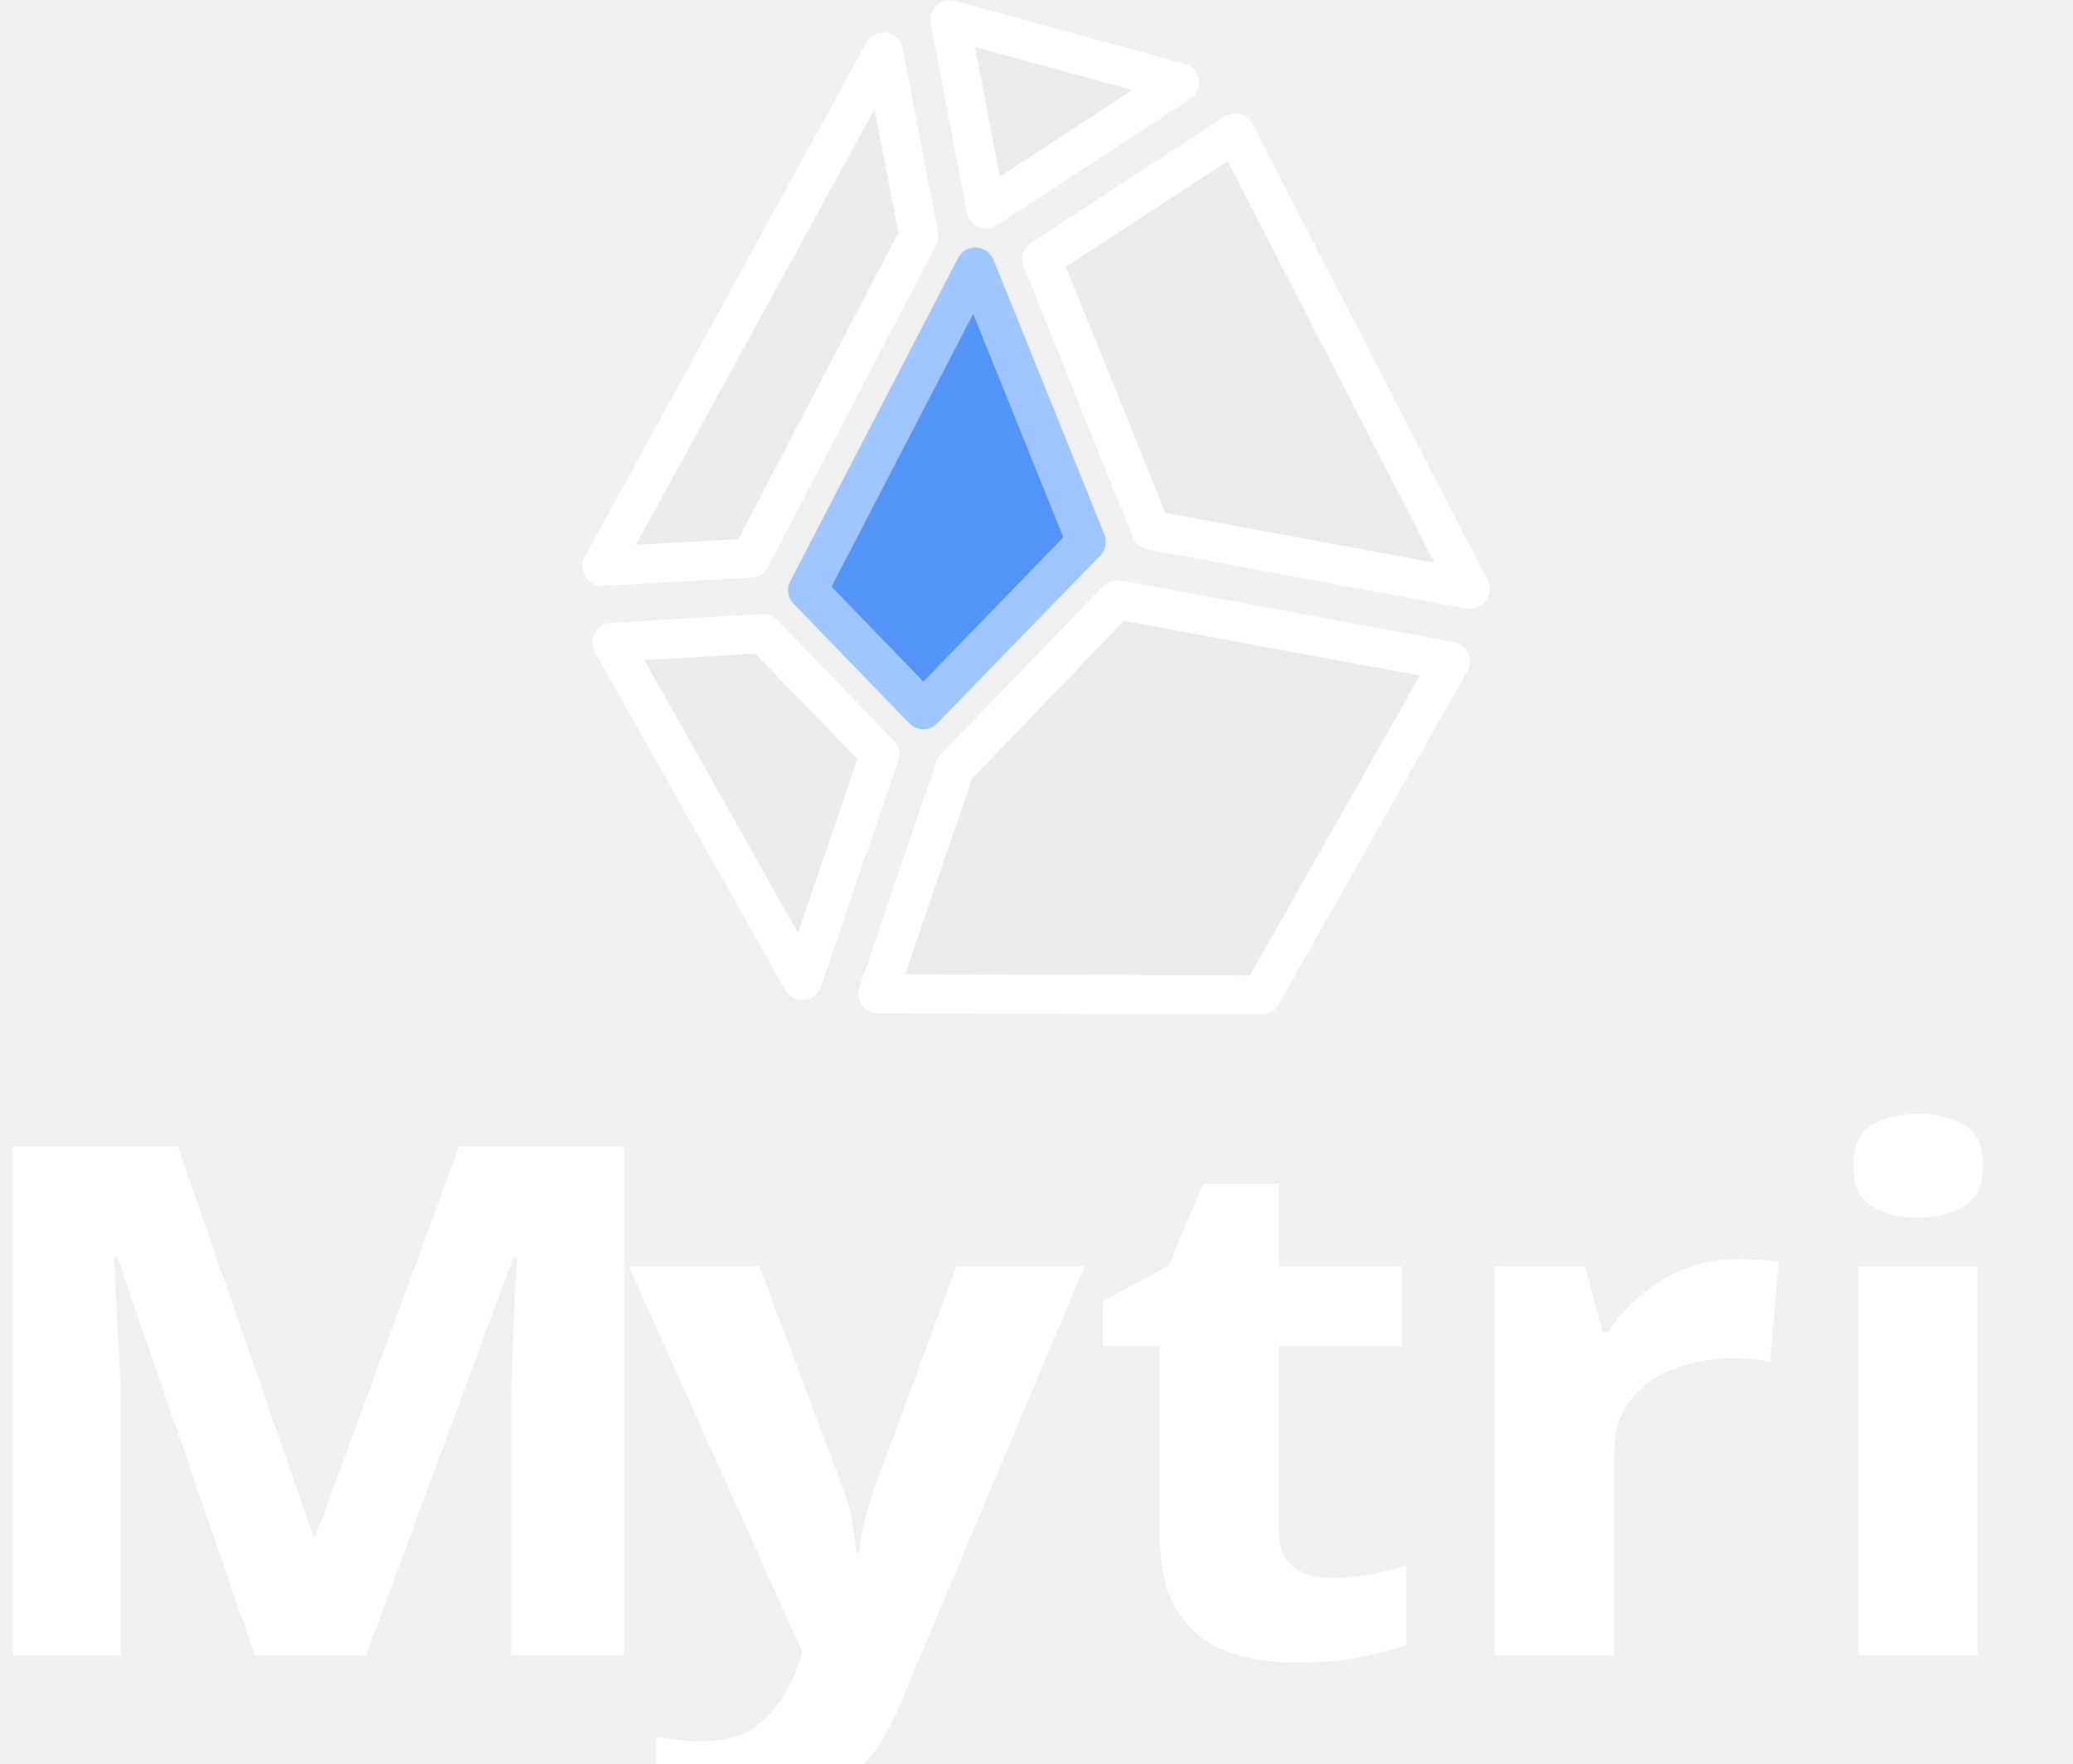
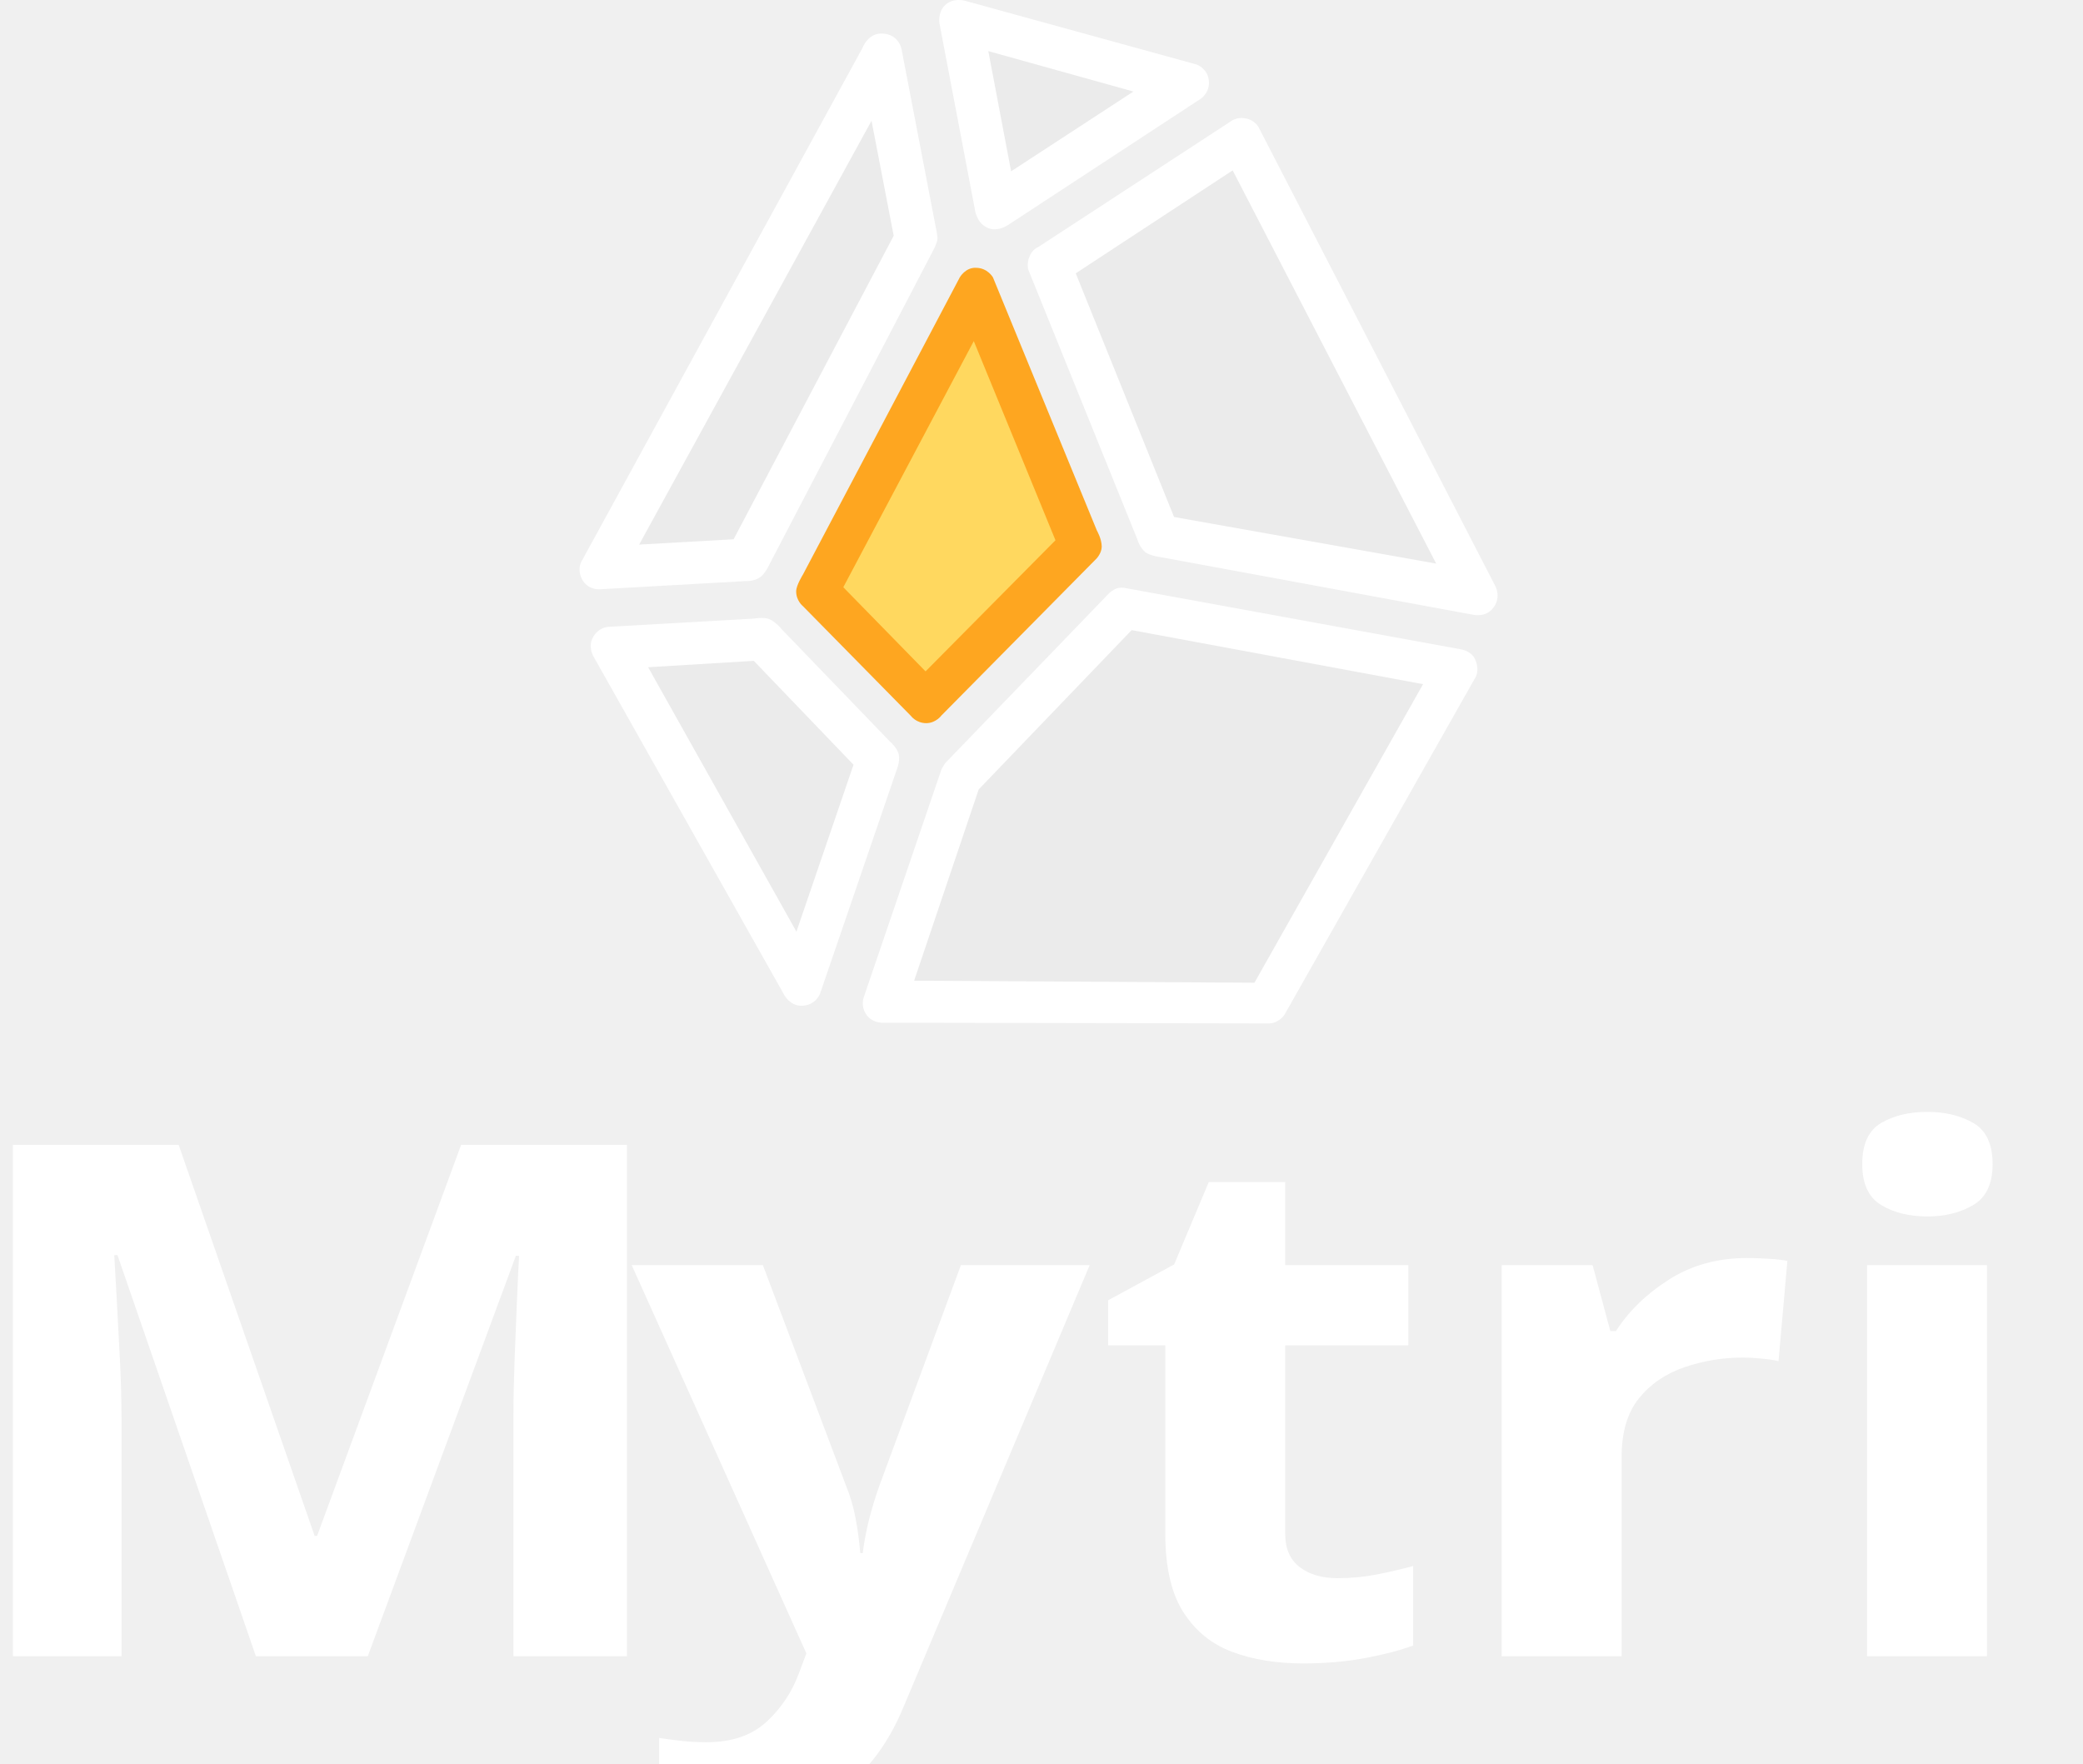
- <svg xmlns="http://www.w3.org/2000/svg" width="100%" height="100%" viewBox="0 0 1553 1321" version="1.1" xml:space="preserve" style="fill-rule:evenodd;clip-rule:evenodd;stroke-linecap:round;stroke-linejoin:round;stroke-miterlimit:1.5;">
-   <g transform="matrix(1,0,0,1,13158.8,-12440)">
-     <g transform="matrix(1,0,0,1,-13478.6,-2920.8)">
-       <g transform="matrix(1,0,0,0.89,1.7053e-13,1826.1)">
-         <g transform="matrix(600,0,0,600,1882.87,16600.9)">
-                 </g>
-         <text x="275.467px" y="16600.9px" style="font-family:'Geist-Bold', 'Geist';font-weight:700;font-size:600px;fill:white;">M<tspan x="790.867px 1101.67px 1344.07px 1557.07px 1695.07px " y="16600.9px 16600.9px 16600.9px 16600.9px 16600.9px ">ytril</tspan>
-         </text>
-       </g>
-     </g>
-     <g transform="matrix(4.70803,0,0,4.70803,3726.22,-54842)">
-       <g>
-         <g transform="matrix(1,0,0,1,1.51318,-9.84961)">
-           <path d="M-3436.8,14303.9L-3400.27,14313.9L-3431.03,14334L-3436.8,14303.9Z" style="fill:rgb(235,235,235);stroke:white;stroke-width:6.23px;" />
-         </g>
-         <g transform="matrix(1,0,0,1,10.3628,-1.84961)">
-           <path d="M-3400.27,14313.9L-3431.03,14334L-3413.61,14377.1L-3362.85,14386.5L-3400.27,14313.9Z" style="fill:rgb(235,235,235);stroke:white;stroke-width:6.23px;" />
-         </g>
-         <g transform="matrix(1,0,0,1,4.93799,9.2124)">
-           <path d="M-3413.61,14377.1L-3439.43,14403.9L-3451.69,14439.8L-3390.66,14440L-3360.57,14386.9L-3413.61,14377.1Z" style="fill:rgb(235,235,235);stroke:white;stroke-width:6.23px;" />
-         </g>
-         <g transform="matrix(1,0,0,1,-7,7)">
-           <path d="M-3439.43,14403.9L-3458,14384.7L-3482.07,14386.1L-3451.76,14439.9L-3439.43,14403.9Z" style="fill:rgb(235,235,235);stroke:white;stroke-width:6.23px;" />
-         </g>
-         <g transform="matrix(1,0,0,1,-9,-5)">
-           <path d="M-3458,14384.7L-3431.22,14333.4L-3436.85,14304.2L-3481.66,14386L-3458,14384.7Z" style="fill:rgb(235,235,235);stroke:white;stroke-width:6.23px;" />
+ <svg xmlns="http://www.w3.org/2000/svg" width="100%" height="100%" viewBox="0 0 1553 1315" version="1.1" xml:space="preserve" style="fill-rule:evenodd;clip-rule:evenodd;stroke-linejoin:round;stroke-miterlimit:2;">
+   <g transform="matrix(1,0,0,1,19659.5,-14337.8)">
+     <g transform="matrix(1,0,0,1,-2779.97,2082.46)">
+       <g transform="matrix(1,0,0,1,-17199.4,-3110.8)">
+         <g transform="matrix(1,0,0,0.89,1.7053e-13,1826.1)">
+           <g transform="matrix(600,0,0,600,1882.87,16600.9)">
+                     </g>
+           <text x="275.467px" y="16600.9px" style="font-family:'Geist-Bold', 'Geist';font-weight:700;font-size:600px;fill:white;">M<tspan x="790.867px 1101.67px 1344.07px 1557.07px 1695.07px " y="16600.9px 16600.9px 16600.9px 16600.9px 16600.9px ">ytril</tspan>
+           </text>
        </g>
      </g>
-       <path d="M-3431.22,14333.4L-3413.58,14377.1L-3439.51,14403.8L-3457.91,14384.8L-3431.22,14333.4Z" style="fill:rgb(83,148,249);stroke:rgb(159,198,255);stroke-width:6.23px;" />
+       <g transform="matrix(1,0,0,1,-8413.37,7524.56)">
+         <g>
+           <g transform="matrix(5.16565,0,0,5.1735,10003.5,-69211.6)">
+             <path d="M-3412.87,14377.3C-3412.87,14377.3 -3413.5,14377.1 -3414.27,14377.3C-3414.85,14377.5 -3415.39,14378 -3415.39,14378L-3439.06,14402.5C-3439.06,14402.5 -3439.33,14402.9 -3439.43,14403.1C-3439.52,14403.2 -3439.63,14403.5 -3439.63,14403.5L-3450.8,14436.2C-3450.8,14436.2 -3451.33,14437.5 -3450.39,14438.8C-3449.44,14440.1 -3447.75,14439.9 -3447.75,14439.9L-3392.77,14440C-3392.77,14440 -3391.8,14440.1 -3391.18,14439.7C-3390.39,14439.3 -3390.06,14438.7 -3390.06,14438.7L-3362.56,14390.2C-3362.56,14390.2 -3361.83,14389.2 -3362.59,14387.5C-3363.15,14386.3 -3364.6,14386.1 -3364.6,14386.1L-3412.87,14377.3Z" style="fill:white;" />
+           </g>
+           <g transform="matrix(4.70803,0,0,4.70803,8382.59,-62517.5)">
+             <path d="M-3436.78,14405.8C-3436.78,14405.8 -3436.18,14404.4 -3436.38,14403.3C-3436.57,14402.2 -3437.76,14401.2 -3437.76,14401.2L-3455.01,14383.3C-3455.01,14383.3 -3455.89,14382.2 -3456.87,14381.8C-3457.71,14381.4 -3459.41,14381.7 -3459.41,14381.7L-3482.36,14383C-3482.36,14383 -3483.99,14383 -3484.9,14384.8C-3485.64,14386.3 -3484.68,14387.8 -3484.68,14387.8L-3454.75,14440.9C-3454.75,14440.9 -3453.81,14443.1 -3451.68,14443C-3449.52,14442.9 -3448.87,14441.1 -3448.87,14441.1L-3436.78,14405.8Z" style="fill:white;" />
+           </g>
+           <g transform="matrix(4.70803,0,0,4.70803,8372.4,-62574.2)">
+             <path d="M-3458.57,14387.8C-3458.57,14387.8 -3457.18,14387.9 -3456.21,14387.2C-3455.36,14386.6 -3454.74,14385.2 -3454.74,14385.2L-3428.66,14335.2C-3428.66,14335.2 -3428.15,14334.2 -3428.12,14333.7C-3428.07,14333.1 -3428.35,14331.9 -3428.35,14331.9L-3433.77,14303.7C-3433.77,14303.7 -3434.07,14301.3 -3436.72,14301.1C-3439.1,14300.9 -3439.99,14303.4 -3439.99,14303.4L-3484.32,14384.4C-3484.32,14384.4 -3485.43,14385.9 -3484.22,14387.8C-3483.26,14389.2 -3481.66,14389.1 -3481.66,14389.1L-3458.57,14387.8Z" style="fill:white;" />
+           </g>
+           <g transform="matrix(4.70803,0,0,4.70803,8429.15,-62597.7)">
+             <path d="M-3435.79,14300.9L-3399.09,14311C-3399.09,14311 -3397.45,14311.6 -3397.2,14313.4C-3396.92,14315.4 -3398.45,14316.4 -3398.45,14316.4L-3428.67,14336.2C-3428.67,14336.2 -3430.63,14337.7 -3432.32,14336.8C-3434.03,14336 -3434.24,14333.9 -3434.24,14333.9L-3439.84,14304.5C-3439.84,14304.5 -3440.15,14302.9 -3439.07,14301.7C-3437.72,14300.3 -3435.79,14300.9 -3435.79,14300.9Z" style="fill:white;" />
+           </g>
+           <g transform="matrix(4.70803,0,0,4.70803,8468.19,-62557.1)">
+             <path d="M-3402.05,14311.4L-3432.54,14331.3C-3432.54,14331.3 -3433.41,14331.6 -3433.89,14332.8C-3434.32,14333.8 -3434.09,14334.8 -3434.09,14334.8L-3416.82,14377.5C-3416.82,14377.5 -3416.48,14378.8 -3415.53,14379.6C-3414.7,14380.2 -3412.96,14380.4 -3412.96,14380.4L-3363.6,14389.5C-3363.6,14389.5 -3361.55,14390 -3360.36,14388.3C-3359.13,14386.6 -3360.14,14384.9 -3360.14,14384.9L-3397.65,14312.2C-3397.65,14312.2 -3398.32,14311.1 -3399.66,14310.9C-3401.08,14310.6 -3402.05,14311.4 -3402.05,14311.4Z" style="fill:white;" />
+           </g>
+         </g>
+         <g transform="matrix(4.50657,0,0,4.43155,7724.81,-58575)">
+           <path d="M-3433.96,14331.9C-3433.96,14331.9 -3433.01,14330.2 -3431.27,14330.3C-3429.38,14330.3 -3428.48,14331.9 -3428.48,14331.9L-3411.28,14374.5C-3411.28,14374.5 -3410.48,14375.9 -3410.48,14377.2C-3410.49,14378.3 -3411.33,14379.2 -3411.33,14379.2L-3436.99,14405.6C-3436.99,14405.6 -3437.91,14406.9 -3439.51,14406.9C-3441.17,14406.9 -3442.03,14405.7 -3442.03,14405.7L-3459.93,14387.2C-3459.93,14387.2 -3461.05,14386.3 -3461.03,14384.7C-3461.02,14383.7 -3459.91,14381.9 -3459.91,14381.9L-3433.96,14331.9Z" style="fill:rgb(254,166,32);" />
+         </g>
+         <g transform="matrix(1,0,0,1,474.634,-726.724)">
+           <path d="M-8312.07,5895.3L-8214.78,5711.79L-8153.88,5860.27L-8250.74,5958.03L-8312.07,5895.3Z" style="fill:rgb(255,216,95);" />
+         </g>
+         <g transform="matrix(1,0,0,1,808.551,-893.149)">
+           <path d="M-8537.87,5662.03L-8520.87,5751.64L-8429.69,5692.17L-8537.87,5662.03Z" style="fill:rgb(235,235,235);" />
+           <path d="M-8472.68,5827.7L-8355.69,5750.95L-8203.95,6044.1L-8399.39,6009.35L-8472.68,5827.7Z" style="fill:rgb(235,235,235);" />
+           <g transform="matrix(1,0,0,1,-75.2999,342.733)">
+             <path d="M-8469.75,5869.74L-8355.69,5750.95L-8138.43,5791.25L-8264.15,6013.83L-8517.87,6012.3L-8469.75,5869.74Z" style="fill:rgb(235,235,235);" />
+           </g>
+           <g transform="matrix(1,0,0,1,-499.932,402.803)">
+             <path d="M-8291.56,5718.56L-8212.77,5713.79L-8138.43,5791.25L-8180.99,5915.69L-8291.56,5718.56Z" style="fill:rgb(235,235,235);" />
+           </g>
+           <g transform="matrix(1,0,0,1,-410.791,1.26865)">
+             <path d="M-8387.39,6028.65L-8214.15,5712.69L-8197.61,5798.41L-8316.97,6024.69L-8387.39,6028.65Z" style="fill:rgb(235,235,235);" />
+           </g>
+         </g>
+       </g>
    </g>
  </g>
</svg>
